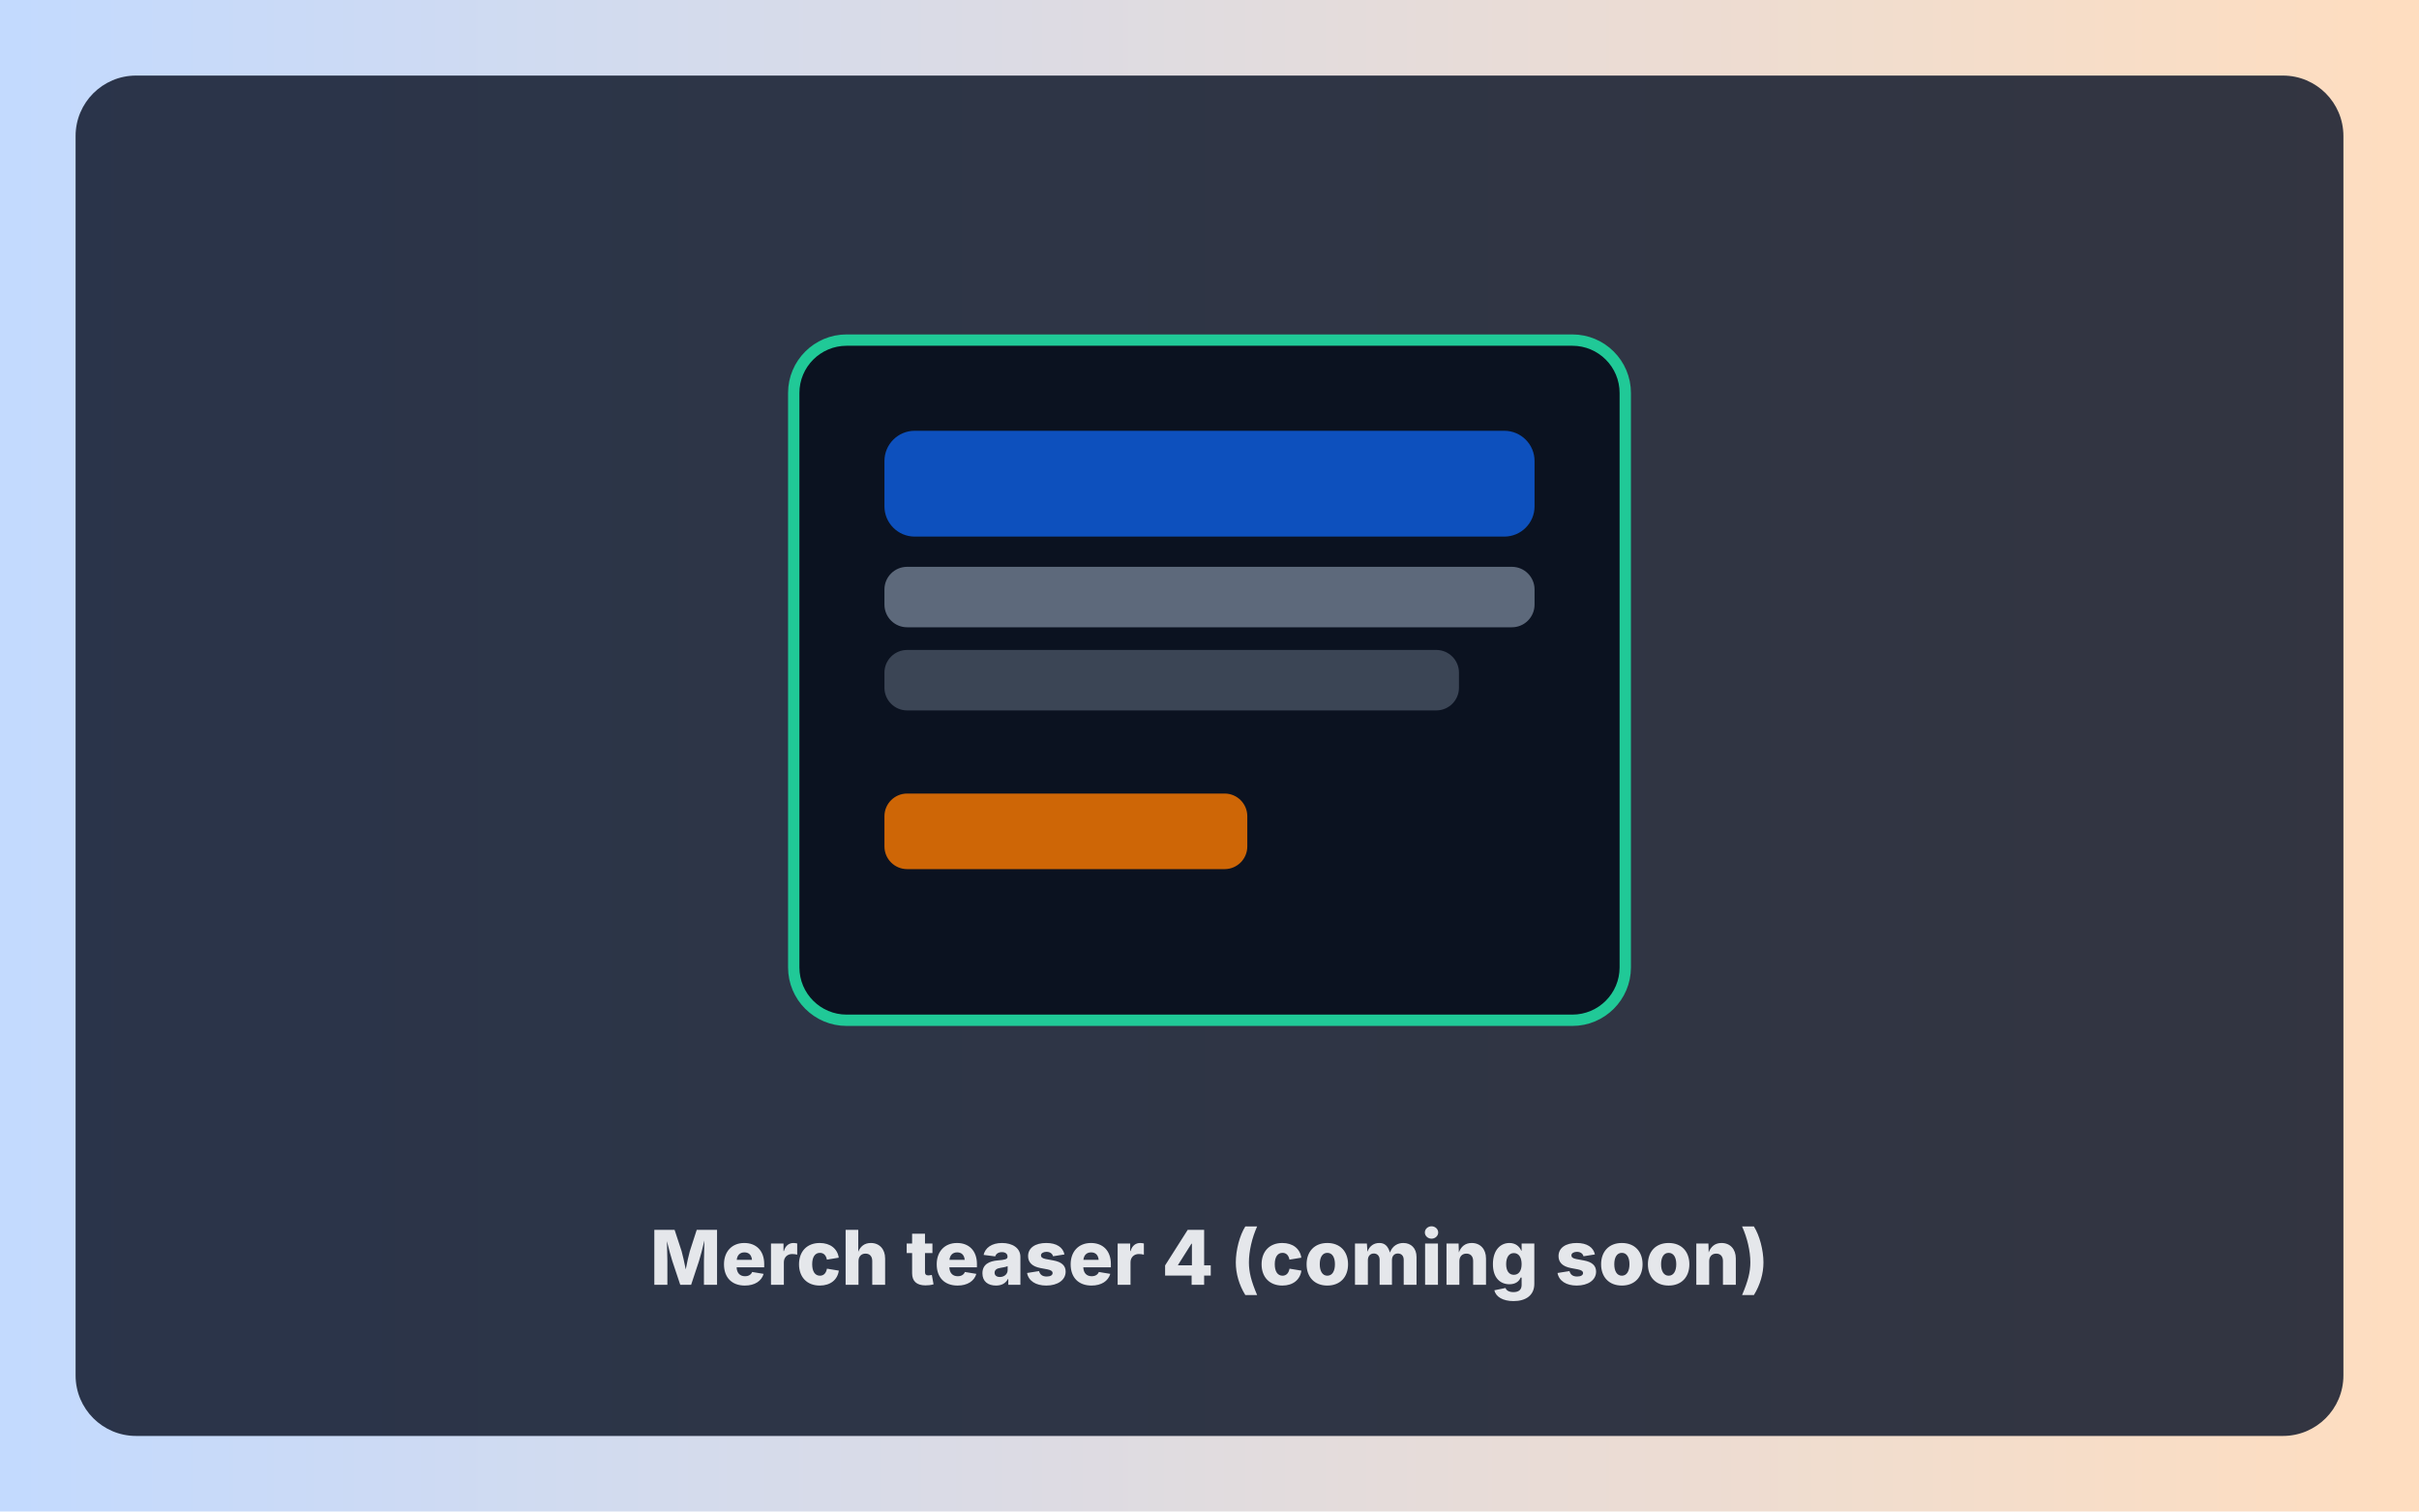
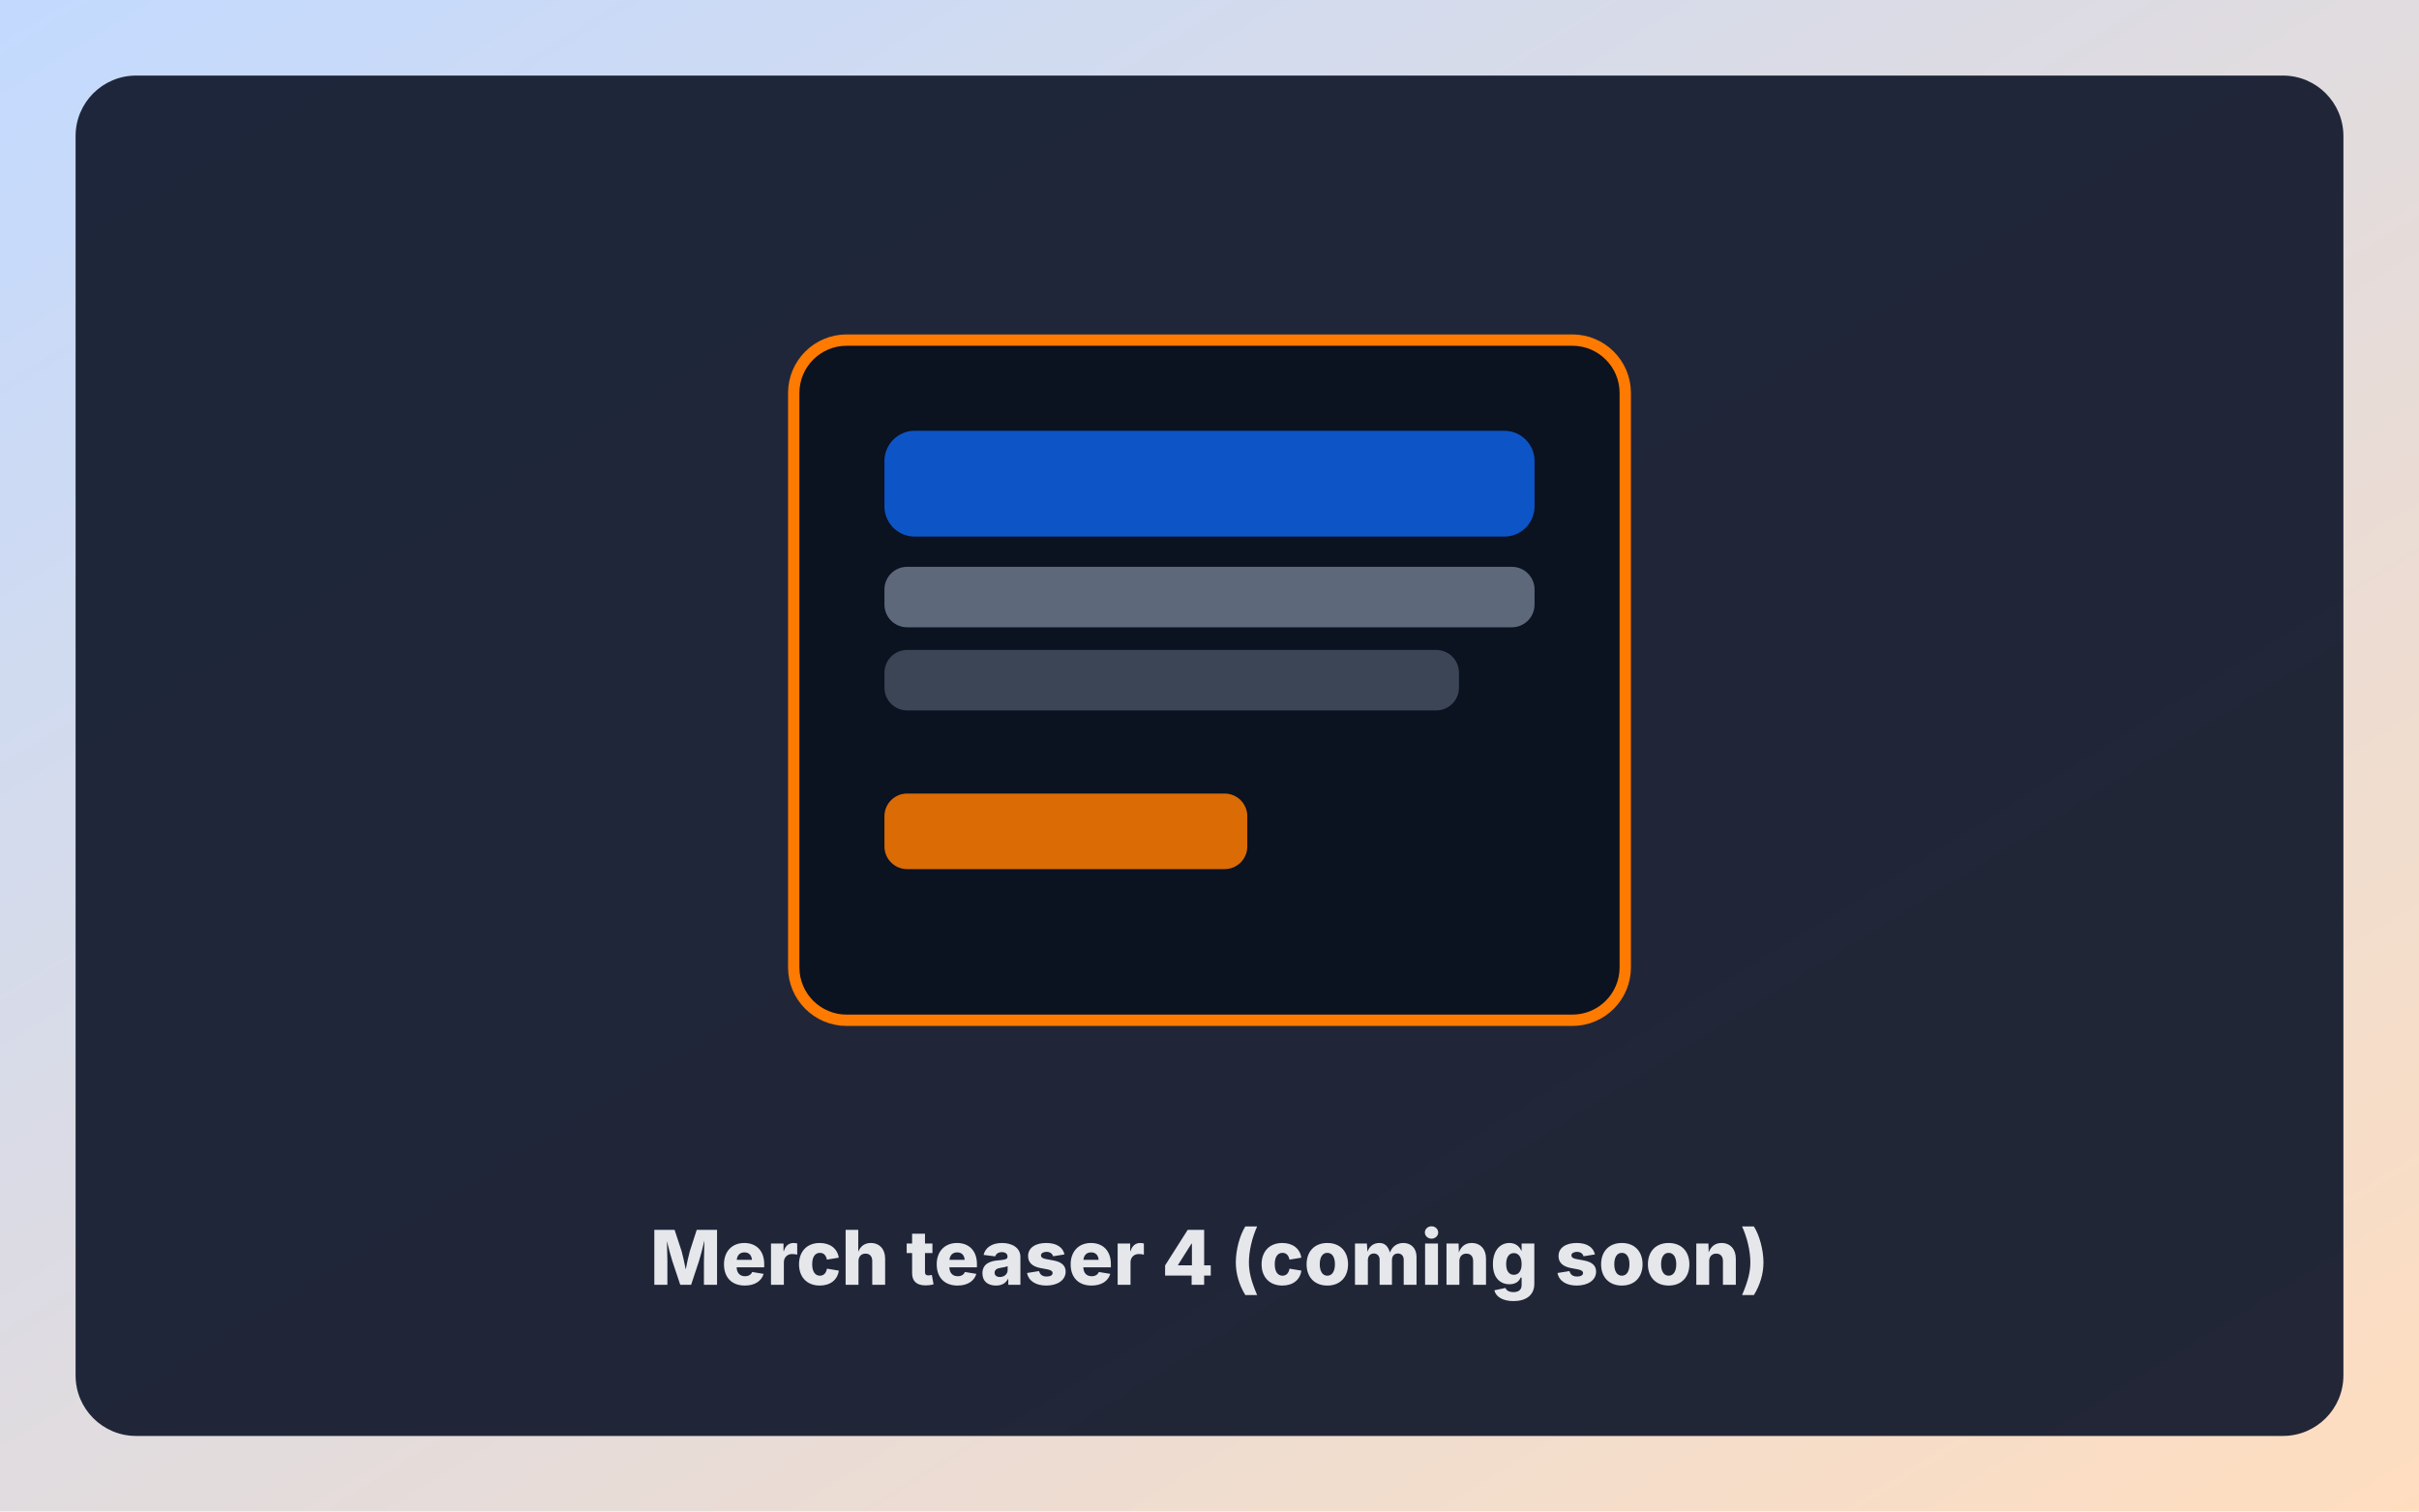
<svg xmlns="http://www.w3.org/2000/svg" width="640" height="400" viewBox="0 0 640 400">
  <defs>
-     <linearGradient id="bg" x1="0" y1="0" x2="1" y="1">
+     <linearGradient id="bg4" x1="0" y1="0" x2="1" y2="1">
      <stop offset="0" stop-color="#0e6bff" stop-opacity=".25" />
      <stop offset="1" stop-color="#ff7a00" stop-opacity=".25" />
    </linearGradient>
  </defs>
-   <rect width="640" height="400" fill="url(#bg)" />
-   <rect x="20" y="20" width="600" height="360" rx="16" fill="#0f172a" opacity=".85" />
+   <rect width="640" height="400" fill="url(#bg4)" />
+   <rect x="20" y="20" width="600" height="360" rx="16" fill="#0f172a" opacity=".92" />
  <g transform="translate(210,90)">
-     <rect x="0" y="0" width="220" height="180" rx="14" fill="#0b1220" stroke="#20c997" stroke-width="3" />
-     <rect x="24" y="24" width="172" height="28" rx="8" fill="#0e6bff" opacity=".7" />
+     <rect x="0" y="0" width="220" height="180" rx="14" fill="#0b1220" stroke="#ff7a00" stroke-width="3" />
+     <rect x="24" y="24" width="172" height="28" rx="8" fill="#0e6bff" opacity=".75" />
    <rect x="24" y="60" width="172" height="16" rx="6" fill="#94a3b8" opacity=".6" />
    <rect x="24" y="82" width="152" height="16" rx="6" fill="#94a3b8" opacity=".35" />
-     <rect x="24" y="120" width="96" height="20" rx="6" fill="#ff7a00" opacity=".8" />
+     <rect x="24" y="120" width="96" height="20" rx="6" fill="#ff7a00" opacity=".85" />
  </g>
  <text x="50%" y="85%" text-anchor="middle" font-family="Inter, Arial" font-weight="800" font-size="20" fill="#e5e7eb">
    Merch teaser 4 (coming soon)
  </text>
</svg>
